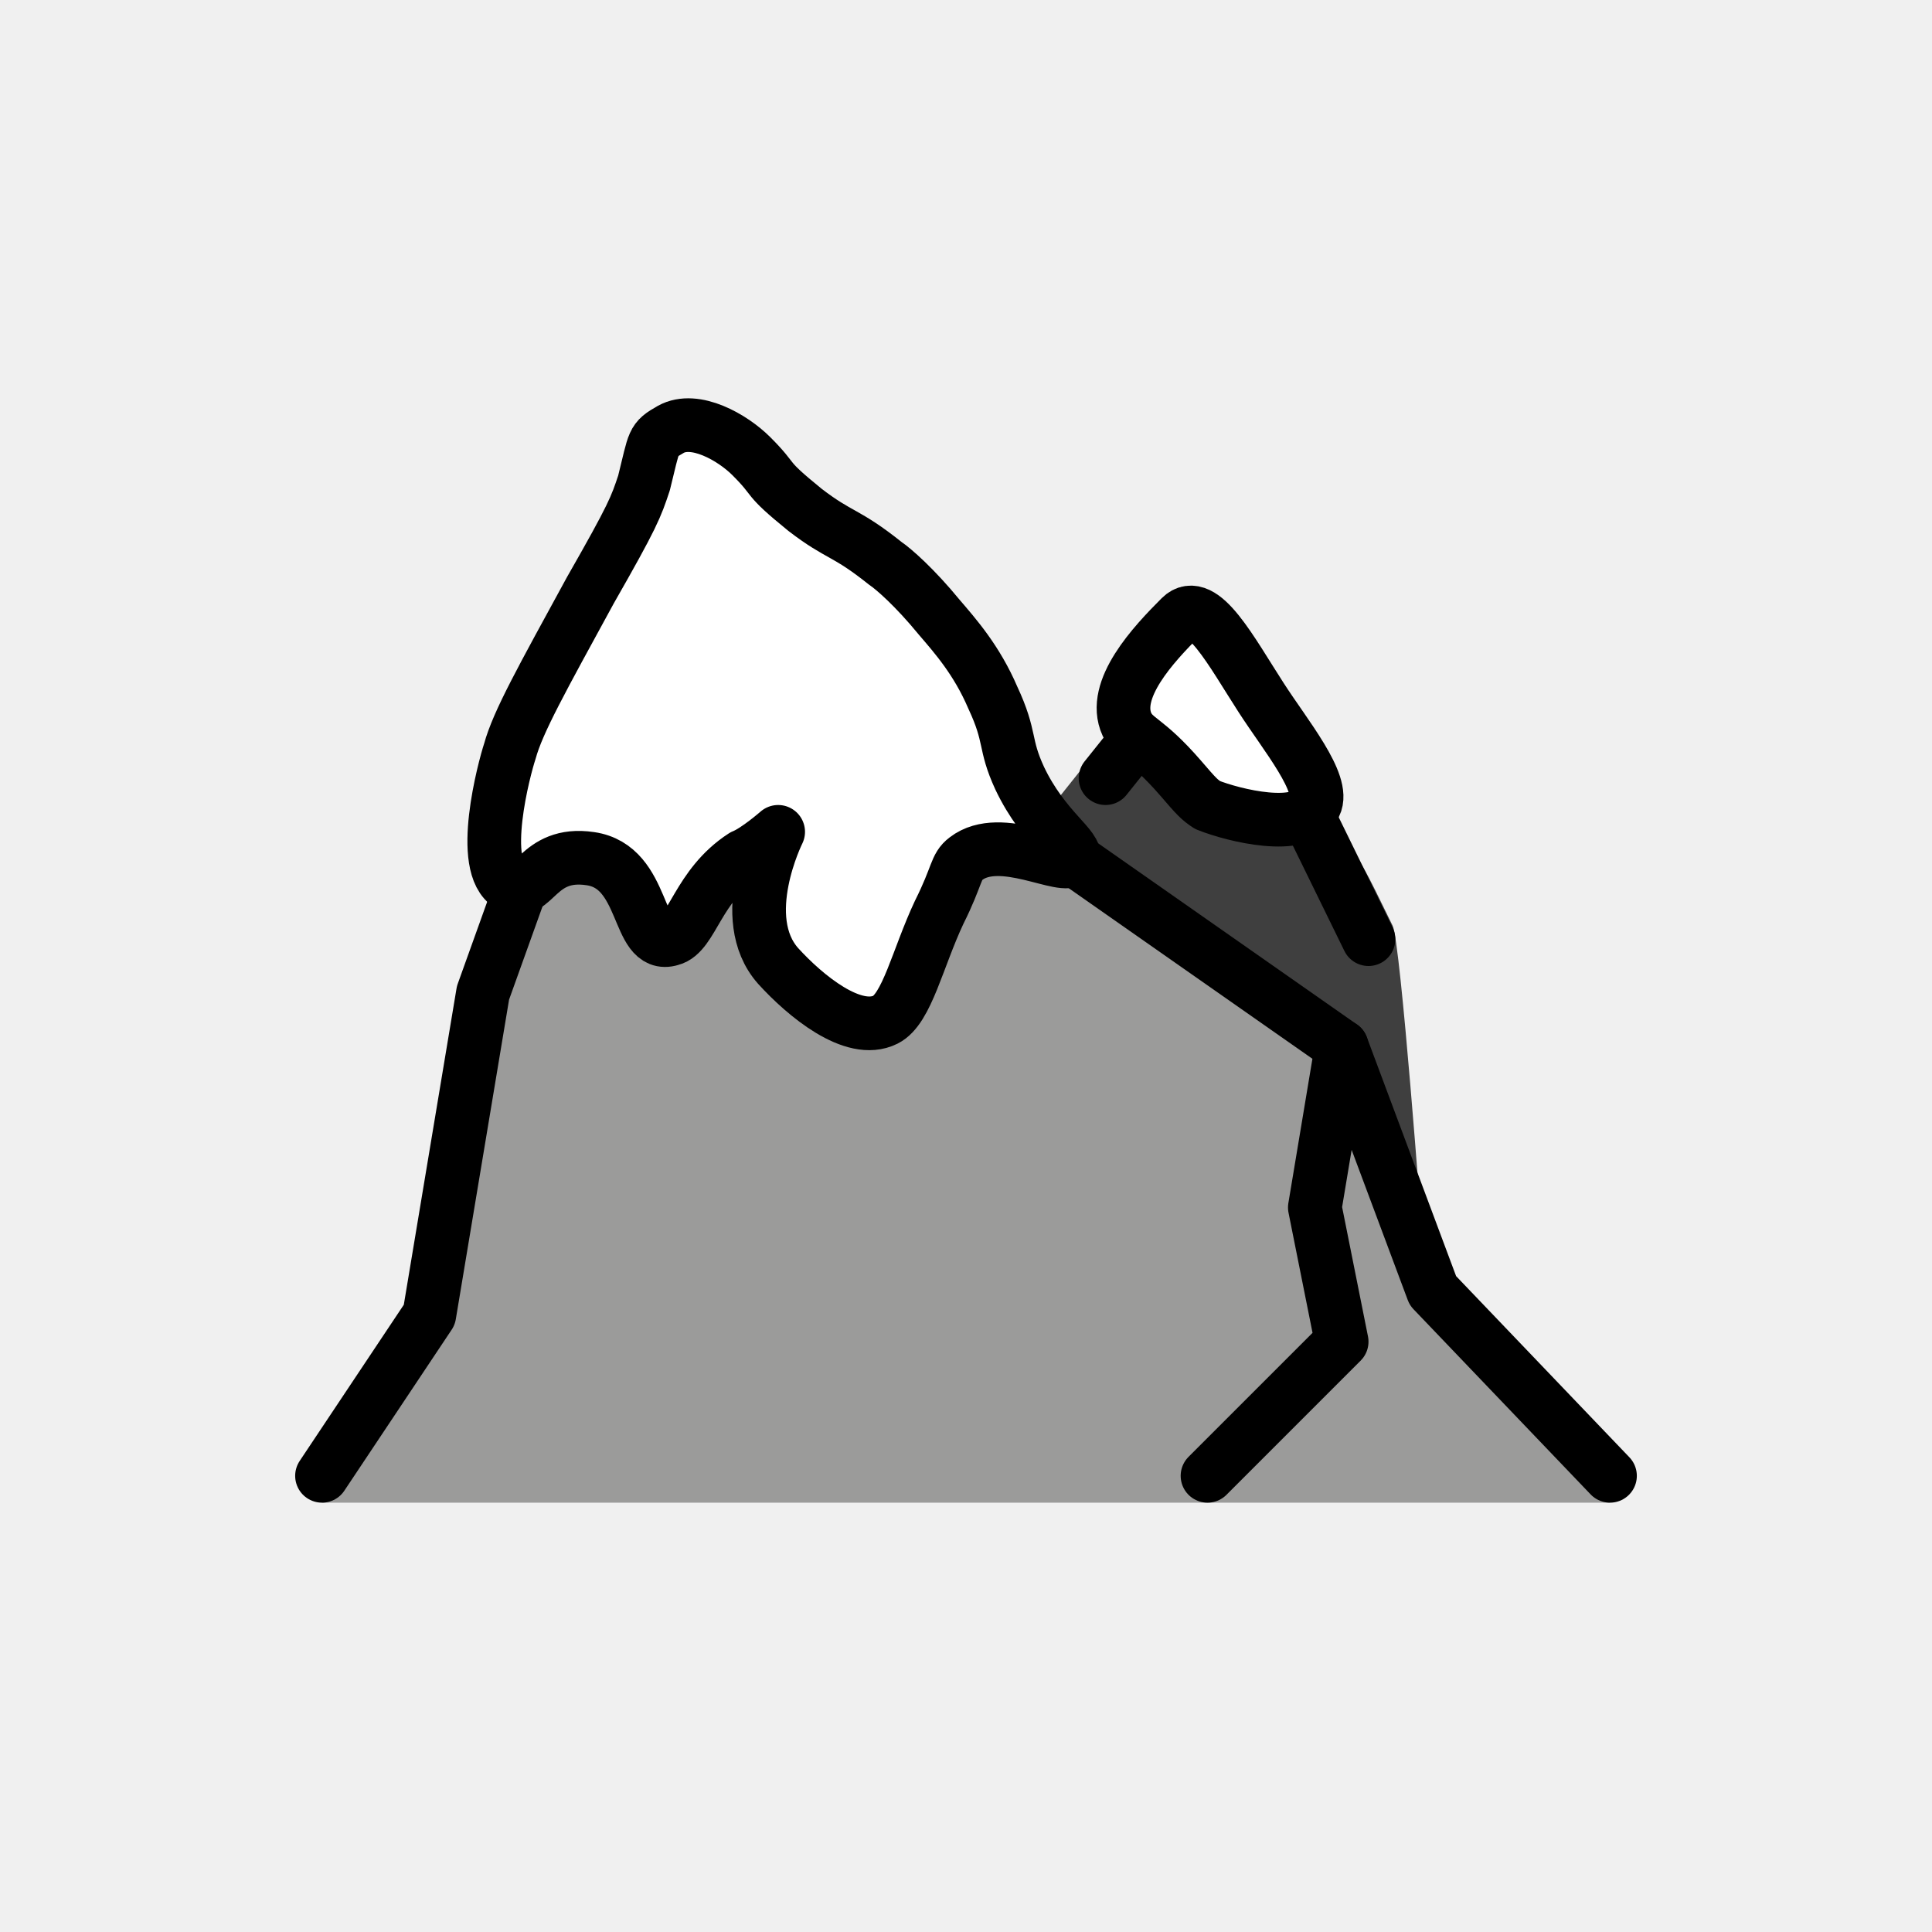
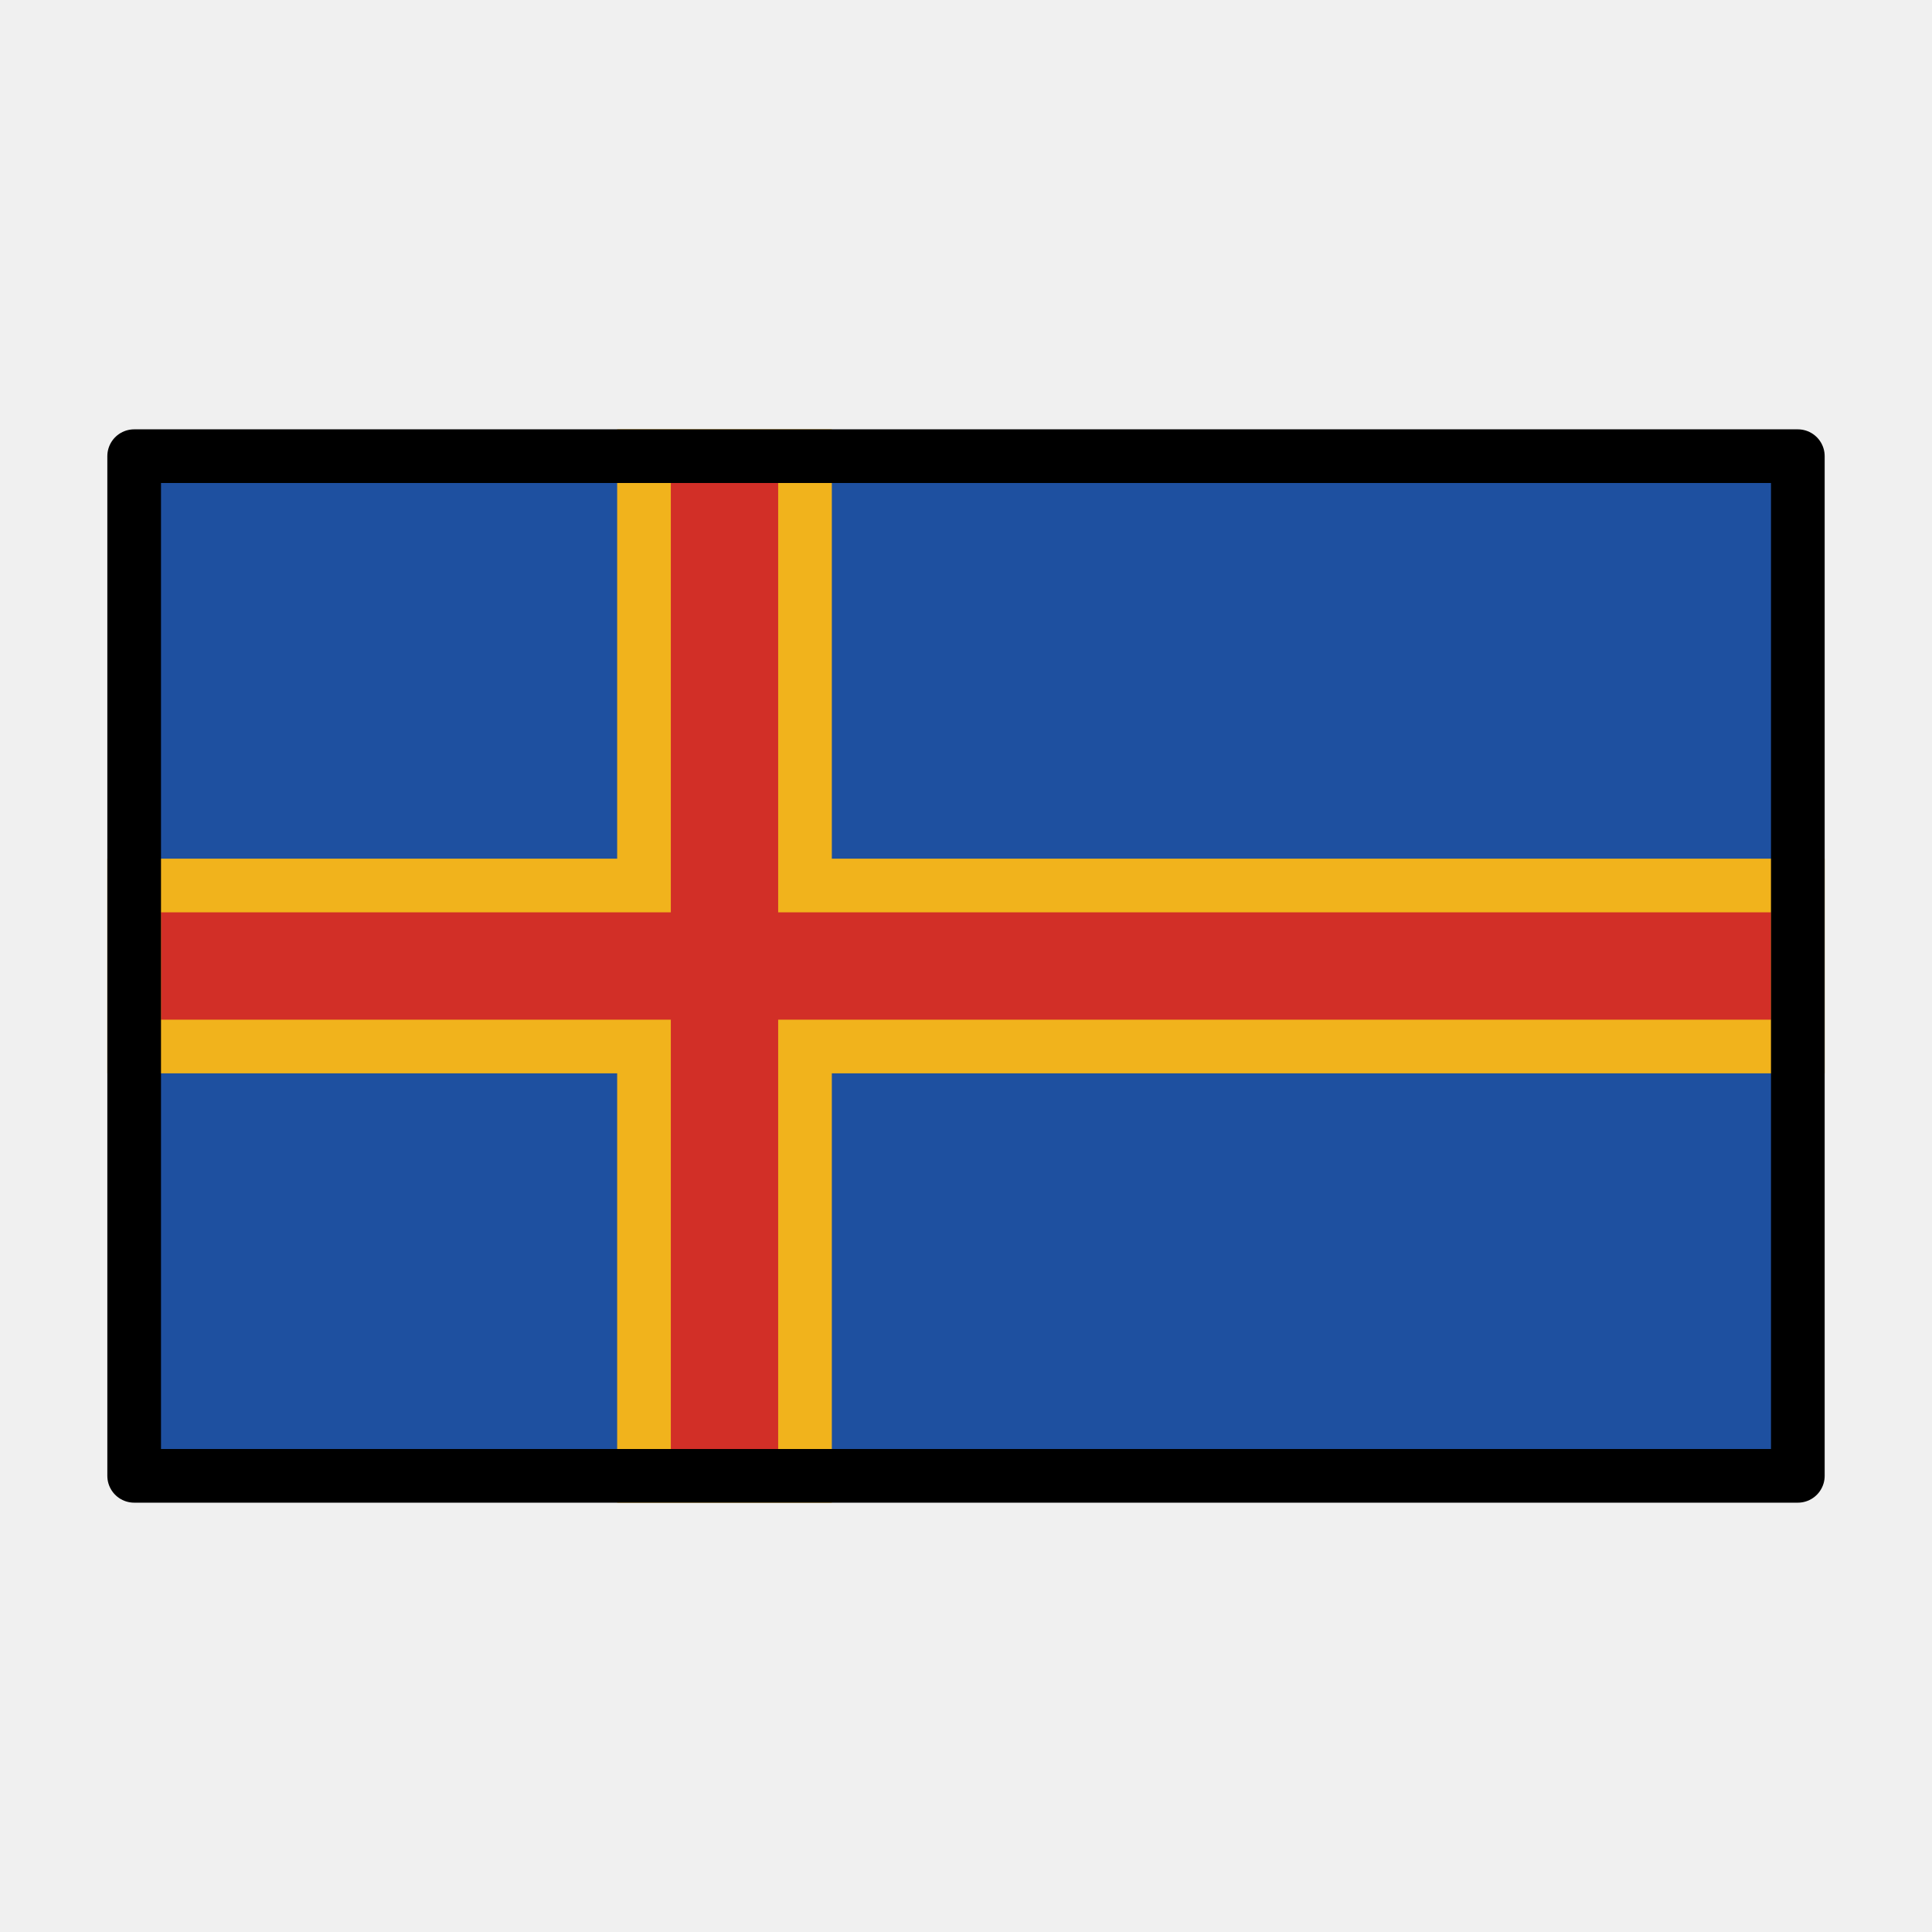
- <svg xmlns="http://www.w3.org/2000/svg" id="emoji" viewBox="0 0 72 72" version="1.1">
+ <svg xmlns="http://www.w3.org/2000/svg" id="emoji" viewBox="0 0 72 72">
  <g id="color">
-     <path fill="#3F3F3F" d="M53,46c0,0-0.8-10.9-1.1-11.5s-1-2.1-1.3-2.5l-1.8-3l-5.5-4.1l-3.9,4.9L38.6,32l3.4,2" />
-     <path fill="#9B9B9A" d="M22.2,29.8h8.5L41,32.5l9,6.5l3.4,9.1L60,56H12l4-7l2-12C18.5,34,22.2,29.8,22.2,29.8z" />
-     <path fill="#FFFFFF" d="M29,31c0,0-0.8,0.7-1.3,0.9C26,33,25.8,34.8,25,35c-1.3,0.4-0.9-2.7-3-3c-2-0.3-2.1,1.5-3,1 c-1.2-0.7-0.2-4.4,0-5c0.3-1.1,1.2-2.7,3-6c1.6-2.8,1.7-3.1,2-4c0.4-1.6,0.3-1.6,1-2c0.9-0.5,2.3,0.3,3,1c1,1,0.4,0.7,2,2 c1.3,1,1.5,0.8,3,2c0.3,0.2,1.1,0.9,2,2c0.6,0.7,1.4,1.6,2,3c0.7,1.5,0.4,1.7,1,3c0.9,1.9,2.2,2.6,2,3c-0.3,0.5-2.7-1-4,0 c-0.4,0.3-0.3,0.6-1,2c-0.8,1.7-1.2,3.6-2,4c-1.2,0.6-3-0.9-4-2C27.4,34.2,29,31,29,31z" />
-     <path fill="#FFFFFF" d="M44,23c0.8-0.8,1.9,1.3,3,3c0.9,1.4,2.4,3.2,2,4c-0.5,1-3,0.4-4,0c-0.3-0.2-0.4-0.3-1-1 c-1.3-1.5-1.7-1.4-2-2C41.4,25.7,43,24,44,23z" />
+     <rect x="5" y="17" width="62" height="38" fill="#1e50a0" />
+     <polygon fill="#d22f27" stroke="#f1b31c" stroke-miterlimit="10" stroke-width="2" points="67 33 30 33 30 17 24 17 24 33 5 33 5 39 24 39 24 55 30 55 30 39 67 39 67 33" />
  </g>
-   <g id="hair" />
-   <g id="skin" />
-   <g id="skin-shadow" />
  <g id="line">
-     <polyline fill="none" stroke="#000000" stroke-linecap="round" stroke-linejoin="round" stroke-miterlimit="10" stroke-width="2" points="60,55 53.4,48.1 50,39" />
-     <polyline fill="none" stroke="#000000" stroke-linecap="round" stroke-linejoin="round" stroke-miterlimit="10" stroke-width="2" points="19.4,33.1 18,37 16,49 12,55" />
-     <polyline fill="none" stroke="#000000" stroke-linecap="round" stroke-linejoin="round" stroke-miterlimit="10" stroke-width="2" points="40,32 50,39 49,45 50,50 48,52 45,55" />
-     <line x1="48.7" x2="51" y1="30.3" y2="35" fill="none" stroke="#000000" stroke-linecap="round" stroke-linejoin="round" stroke-miterlimit="10" stroke-width="2" />
-     <line x1="41.2" x2="42.4" y1="29" y2="27.5" fill="none" stroke="#000000" stroke-linecap="round" stroke-linejoin="round" stroke-miterlimit="10" stroke-width="2" />
-     <path fill="none" stroke="#000000" stroke-linecap="round" stroke-linejoin="round" stroke-miterlimit="10" stroke-width="2" d="M29,31c0,0-0.8,0.7-1.3,0.9C26,33,25.8,34.8,25,35c-1.3,0.4-0.9-2.7-3-3c-2-0.3-2.1,1.5-3,1c-1.2-0.7-0.2-4.4,0-5 c0.3-1.1,1.2-2.7,3-6c1.6-2.8,1.7-3.1,2-4c0.4-1.6,0.3-1.6,1-2c0.9-0.5,2.3,0.3,3,1c1,1,0.4,0.7,2,2c1.3,1,1.5,0.8,3,2 c0.3,0.2,1.1,0.9,2,2c0.6,0.7,1.4,1.6,2,3c0.7,1.5,0.4,1.7,1,3c0.9,1.9,2.2,2.6,2,3c-0.3,0.5-2.7-1-4,0c-0.4,0.3-0.3,0.6-1,2 c-0.8,1.7-1.2,3.6-2,4c-1.2,0.6-3-0.9-4-2C27.4,34.2,29,31,29,31z" />
-     <path fill="none" stroke="#000000" stroke-linecap="round" stroke-linejoin="round" stroke-miterlimit="10" stroke-width="2" d="M44,23c0.8-0.8,1.9,1.3,3,3c0.9,1.4,2.4,3.2,2,4c-0.5,1-3,0.4-4,0c-0.3-0.2-0.4-0.3-1-1c-1.3-1.5-1.7-1.4-2-2 C41.4,25.7,43,24,44,23z" />
+     <rect x="5" y="17" width="62" height="38" fill="none" stroke="#000" stroke-linecap="round" stroke-linejoin="round" stroke-width="2" />
  </g>
</svg>
